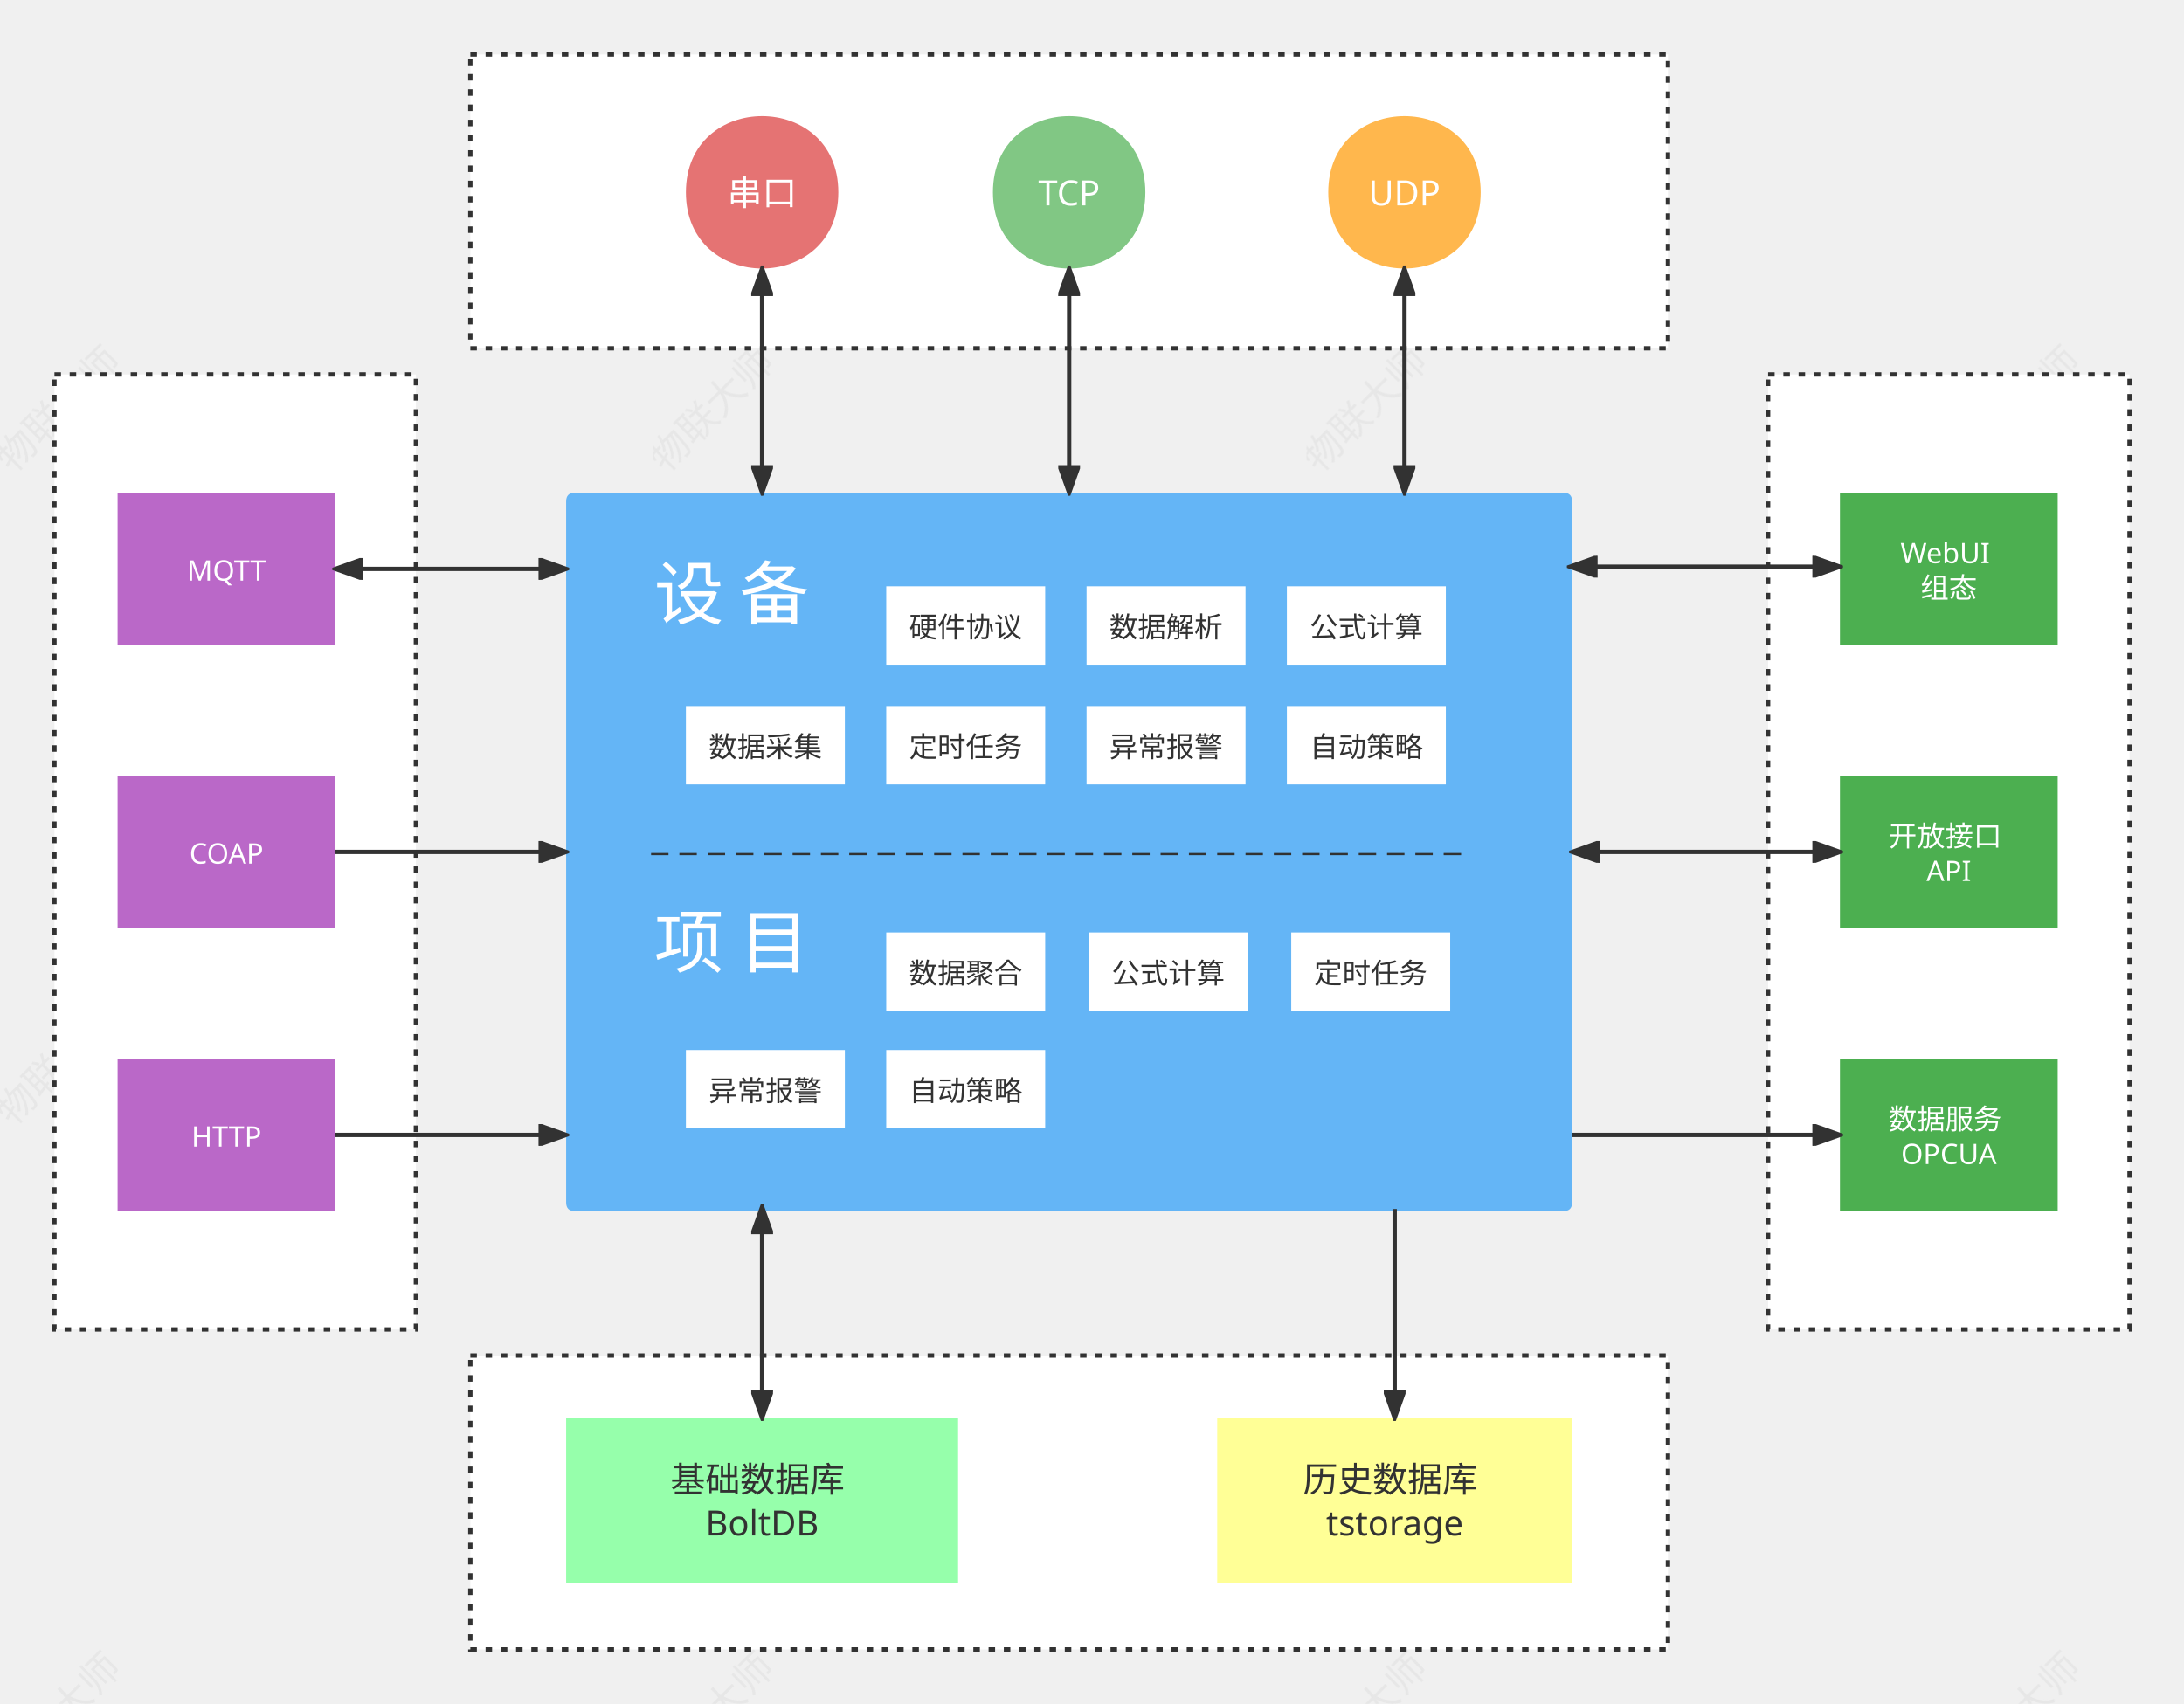
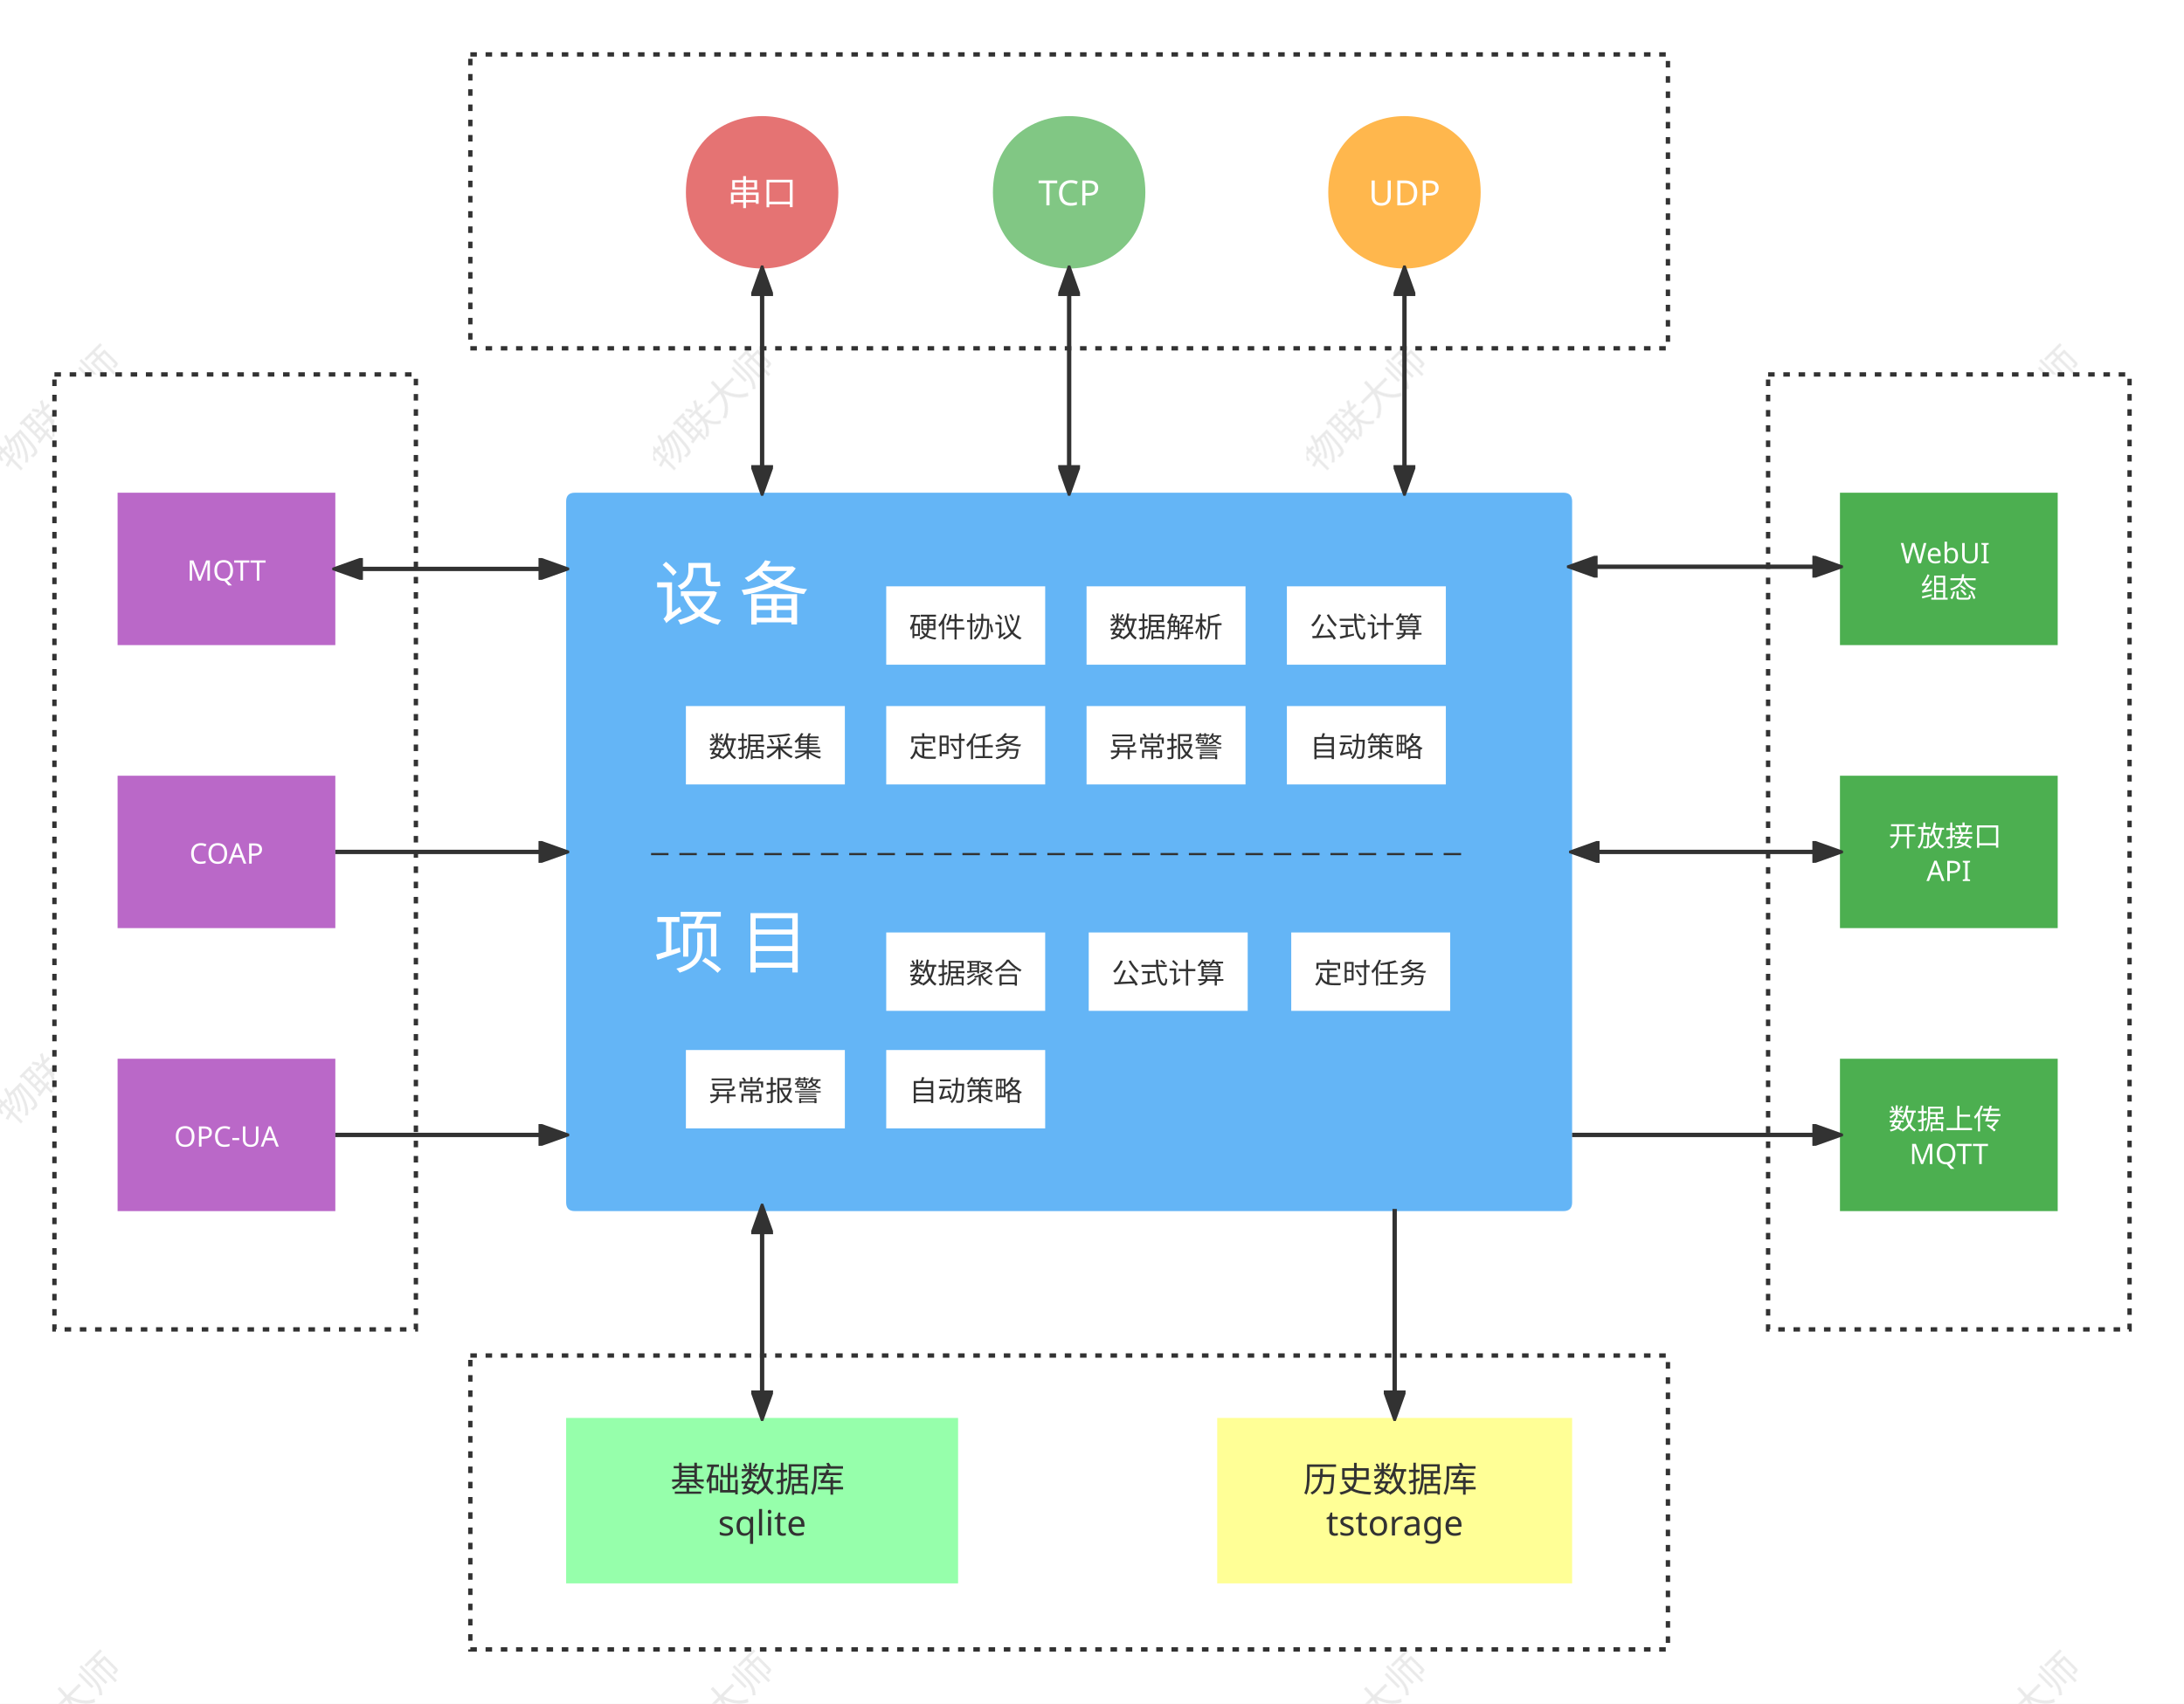
<svg xmlns="http://www.w3.org/2000/svg" id="SvgjsSvg1000" version="1.1" width="1003" height="782.667">
  <g id="downloadwatermarkid">
    <defs>
      <pattern patternUnits="userSpaceOnUse" id="pattern_mark_download" width="300" height="300">
-         <text x="0" y="96" fill="rgb(229,229,229,0.8)" font-size="18" transform="rotate(-45, 150, 150)">物联大师
-                 </text>
+         <text x="0" y="96" fill="rgb(229,229,229,0.8)" font-size="18" transform="rotate(-45, 150, 150)">物联大师</text>
      </pattern>
    </defs>
+     <g id="svgbackgroundid">
+       <defs />
+       <rect x="0" y="0" width="1003" height="782.667" fill="#ffffff" />
+     </g>
    <rect fill="url(#pattern_mark_download)" x="0" y="0" width="1003" height="782.667" id="rect_mark_download" pointer-events="none" />
  </g>
  <rect fill="url(#pattern_mark)" transform="translate(-12,-98.66667)" width="1050" height="1500" id="rect_mark" pointer-events="none" />
  <defs id="SvgjsDefs1001">
    <marker id="SvgjsMarker1063" markerWidth="14" markerHeight="10" refX="10" refY="5" viewBox="0 0 14 10" orient="auto" markerUnits="userSpaceOnUse" stroke-dasharray="0,0">
      <path id="SvgjsPath1064" d="M0 0L14 5L0 10L0 0 " fill="#323232" stroke="#323232" stroke-width="1" />
    </marker>
    <marker id="SvgjsMarker1067" markerWidth="14" markerHeight="10" refX="4" refY="5" viewBox="0 0 14 10" orient="auto" markerUnits="userSpaceOnUse" stroke-dasharray="0,0">
      <path id="SvgjsPath1068" d="M14 0L0 5L14 10L14 0 " fill="#323232" stroke="#323232" stroke-width="1" />
    </marker>
    <marker id="SvgjsMarker1069" markerWidth="14" markerHeight="10" refX="10" refY="5" viewBox="0 0 14 10" orient="auto" markerUnits="userSpaceOnUse" stroke-dasharray="0,0">
      <path id="SvgjsPath1070" d="M0 0L14 5L0 10L0 0 " fill="#323232" stroke="#323232" stroke-width="1" />
    </marker>
    <marker id="SvgjsMarker1073" markerWidth="14" markerHeight="10" refX="4" refY="5" viewBox="0 0 14 10" orient="auto" markerUnits="userSpaceOnUse" stroke-dasharray="0,0">
      <path id="SvgjsPath1074" d="M14 0L0 5L14 10L14 0 " fill="#323232" stroke="#323232" stroke-width="1" />
    </marker>
    <marker id="SvgjsMarker1075" markerWidth="14" markerHeight="10" refX="10" refY="5" viewBox="0 0 14 10" orient="auto" markerUnits="userSpaceOnUse" stroke-dasharray="0,0">
      <path id="SvgjsPath1076" d="M0 0L14 5L0 10L0 0 " fill="#323232" stroke="#323232" stroke-width="1" />
    </marker>
    <marker id="SvgjsMarker1079" markerWidth="14" markerHeight="10" refX="4" refY="5" viewBox="0 0 14 10" orient="auto" markerUnits="userSpaceOnUse" stroke-dasharray="0,0">
      <path id="SvgjsPath1080" d="M14 0L0 5L14 10L14 0 " fill="#323232" stroke="#323232" stroke-width="1" />
    </marker>
    <marker id="SvgjsMarker1081" markerWidth="14" markerHeight="10" refX="10" refY="5" viewBox="0 0 14 10" orient="auto" markerUnits="userSpaceOnUse" stroke-dasharray="0,0">
      <path id="SvgjsPath1082" d="M0 0L14 5L0 10L0 0 " fill="#323232" stroke="#323232" stroke-width="1" />
    </marker>
    <marker id="SvgjsMarker1085" markerWidth="14" markerHeight="10" refX="4" refY="5" viewBox="0 0 14 10" orient="auto" markerUnits="userSpaceOnUse" stroke-dasharray="0,0">
      <path id="SvgjsPath1086" d="M14 0L0 5L14 10L14 0 " fill="#323232" stroke="#323232" stroke-width="1" />
    </marker>
    <marker id="SvgjsMarker1087" markerWidth="14" markerHeight="10" refX="10" refY="5" viewBox="0 0 14 10" orient="auto" markerUnits="userSpaceOnUse" stroke-dasharray="0,0">
      <path id="SvgjsPath1088" d="M0 0L14 5L0 10L0 0 " fill="#323232" stroke="#323232" stroke-width="1" />
    </marker>
    <marker id="SvgjsMarker1109" markerWidth="14" markerHeight="10" refX="4" refY="5" viewBox="0 0 14 10" orient="auto" markerUnits="userSpaceOnUse" stroke-dasharray="0,0">
      <path id="SvgjsPath1110" d="M14 0L0 5L14 10L14 0 " fill="#323232" stroke="#323232" stroke-width="1" />
    </marker>
    <marker id="SvgjsMarker1111" markerWidth="14" markerHeight="10" refX="10" refY="5" viewBox="0 0 14 10" orient="auto" markerUnits="userSpaceOnUse" stroke-dasharray="0,0">
      <path id="SvgjsPath1112" d="M0 0L14 5L0 10L0 0 " fill="#323232" stroke="#323232" stroke-width="1" />
    </marker>
    <marker id="SvgjsMarker1115" markerWidth="14" markerHeight="10" refX="10" refY="5" viewBox="0 0 14 10" orient="auto" markerUnits="userSpaceOnUse" stroke-dasharray="0,0">
      <path id="SvgjsPath1116" d="M0 0L14 5L0 10L0 0 " fill="#323232" stroke="#323232" stroke-width="1" />
    </marker>
    <marker id="SvgjsMarker1119" markerWidth="14" markerHeight="10" refX="10" refY="5" viewBox="0 0 14 10" orient="auto" markerUnits="userSpaceOnUse" stroke-dasharray="0,0">
      <path id="SvgjsPath1120" d="M0 0L14 5L0 10L0 0 " fill="#323232" stroke="#323232" stroke-width="1" />
    </marker>
    <marker id="SvgjsMarker1131" markerWidth="14" markerHeight="10" refX="4" refY="5" viewBox="0 0 14 10" orient="auto" markerUnits="userSpaceOnUse" stroke-dasharray="0,0">
      <path id="SvgjsPath1132" d="M14 0L0 5L14 10L14 0 " fill="#323232" stroke="#323232" stroke-width="1" />
    </marker>
    <marker id="SvgjsMarker1133" markerWidth="14" markerHeight="10" refX="10" refY="5" viewBox="0 0 14 10" orient="auto" markerUnits="userSpaceOnUse" stroke-dasharray="0,0">
      <path id="SvgjsPath1134" d="M0 0L14 5L0 10L0 0 " fill="#323232" stroke="#323232" stroke-width="1" />
    </marker>
    <marker id="SvgjsMarker1153" markerWidth="14" markerHeight="10" refX="4" refY="5" viewBox="0 0 14 10" orient="auto" markerUnits="userSpaceOnUse" stroke-dasharray="0,0">
      <path id="SvgjsPath1154" d="M14 0L0 5L14 10L14 0 " fill="#323232" stroke="#323232" stroke-width="1" />
    </marker>
    <marker id="SvgjsMarker1155" markerWidth="14" markerHeight="10" refX="10" refY="5" viewBox="0 0 14 10" orient="auto" markerUnits="userSpaceOnUse" stroke-dasharray="0,0">
      <path id="SvgjsPath1156" d="M0 0L14 5L0 10L0 0 " fill="#323232" stroke="#323232" stroke-width="1" />
    </marker>
    <marker id="SvgjsMarker1159" markerWidth="14" markerHeight="10" refX="10" refY="5" viewBox="0 0 14 10" orient="auto" markerUnits="userSpaceOnUse" stroke-dasharray="0,0">
      <path id="SvgjsPath1160" d="M0 0L14 5L0 10L0 0 " fill="#323232" stroke="#323232" stroke-width="1" />
    </marker>
    <pattern patternUnits="userSpaceOnUse" id="pattern_mark" width="300" height="300">
      <text x="-50" y="150" fill="rgba(229,229,229,0.8)" font-size="18" transform="rotate(-45, 150, 150)" />
    </pattern>
  </defs>
  <g id="SvgjsG1007" transform="translate(812,172)">
    <path id="SvgjsPath1008" d="M0 0L166 0L166 438.667L0 438.667Z " stroke-dasharray="3,4" stroke="rgba(50,50,50,1)" stroke-width="2" fill-opacity="1" fill="#ffffff" />
    <g id="SvgjsG1009">
      <text id="SvgjsText1010" font-family="微软雅黑" text-anchor="middle" font-size="13px" width="146px" fill="#323232" font-weight="400" align="middle" lineheight="125%" font-style="" opacity="1" y="208.708" transform="rotate(0)" />
    </g>
  </g>
  <g id="SvgjsG1011" transform="translate(25,172)">
    <path id="SvgjsPath1012" d="M0 0L166 0L166 438.667L0 438.667Z " stroke-dasharray="3,4" stroke="rgba(50,50,50,1)" stroke-width="2" fill-opacity="1" fill="#ffffff" />
    <g id="SvgjsG1013">
      <text id="SvgjsText1014" font-family="微软雅黑" text-anchor="middle" font-size="13px" width="146px" fill="#323232" font-weight="400" align="middle" lineheight="125%" font-style="" opacity="1" y="208.708" transform="rotate(0)" />
    </g>
  </g>
  <g id="SvgjsG1015" transform="translate(216,622.6667)">
    <path id="SvgjsPath1016" d="M0 0L550 0L550 135L0 135Z " stroke-dasharray="3,4" stroke="rgba(50,50,50,1)" stroke-width="2" fill-opacity="1" fill="#ffffff" />
    <g id="SvgjsG1017">
      <text id="SvgjsText1018" font-family="微软雅黑" text-anchor="middle" font-size="13px" width="530px" fill="#323232" font-weight="400" align="middle" lineheight="125%" font-style="" opacity="1" y="56.875" transform="rotate(0)" />
    </g>
  </g>
-   <g id="SvgjsG1019" transform="translate(216,25)">
+   <g id="SvgjsG1019" transform="translate(216,24.99999)">
    <path id="SvgjsPath1020" d="M0 0L550 0L550 135L0 135Z " stroke-dasharray="3,4" stroke="rgba(50,50,50,1)" stroke-width="2" fill-opacity="1" fill="#ffffff" />
    <g id="SvgjsG1021">
      <text id="SvgjsText1022" font-family="微软雅黑" text-anchor="middle" font-size="13px" width="530px" fill="#323232" font-weight="400" align="middle" lineheight="125%" font-style="" opacity="1" y="56.875" transform="rotate(0)" />
    </g>
  </g>
  <g id="SvgjsG1023" transform="translate(260,226.3333)">
    <path id="SvgjsPath1024" d="M0 4Q0 0 4 0L458 0Q462 0 462 4L462 326Q462 330 458 330L4 330Q0 330 0 326Z " stroke="none" fill-opacity="1" fill="#64b5f6" />
    <g id="SvgjsG1025">
      <text id="SvgjsText1026" font-family="微软雅黑" text-anchor="middle" font-size="13px" width="442px" fill="#323232" font-weight="400" align="middle" lineheight="125%" font-style="" opacity="1" y="154.375" transform="rotate(0)" />
    </g>
  </g>
  <g id="SvgjsG1027" transform="translate(315,53.33333)">
    <path id="SvgjsPath1028" d="M0 35C0 -11.667 70 -11.667 70 35C70 81.667 0 81.667 0 35Z " stroke="none" fill-opacity="1" fill="#e57373" />
    <g id="SvgjsG1029">
      <text id="SvgjsText1030" font-family="微软雅黑" text-anchor="middle" font-size="16px" width="50px" fill="#ffffff" font-weight="400" align="middle" lineheight="125%" font-style="" opacity="1" y="21" transform="rotate(0)">
        <tspan id="SvgjsTspan1031" dy="20" x="35">
          <tspan id="SvgjsTspan1032" style="text-decoration:;">串口</tspan>
        </tspan>
      </text>
    </g>
  </g>
  <g id="SvgjsG1033" transform="translate(456,53.33333)">
    <path id="SvgjsPath1034" d="M0 35C0 -11.667 70 -11.667 70 35C70 81.667 0 81.667 0 35Z " stroke="none" fill-opacity="1" fill="#81c784" />
    <g id="SvgjsG1035">
      <text id="SvgjsText1036" font-family="微软雅黑" text-anchor="middle" font-size="16px" width="50px" fill="#ffffff" font-weight="400" align="middle" lineheight="125%" font-style="" opacity="1" y="21" transform="rotate(0)">
        <tspan id="SvgjsTspan1037" dy="20" x="35">
          <tspan id="SvgjsTspan1038" style="text-decoration:;">TCP</tspan>
        </tspan>
      </text>
    </g>
  </g>
  <g id="SvgjsG1039" transform="translate(610,53.33333)">
    <path id="SvgjsPath1040" d="M0 35C0 -11.667 70 -11.667 70 35C70 81.667 0 81.667 0 35Z " stroke="none" fill-opacity="1" fill="#ffb74d" />
    <g id="SvgjsG1041">
      <text id="SvgjsText1042" font-family="微软雅黑" text-anchor="middle" font-size="16px" width="50px" fill="#ffffff" font-weight="400" align="middle" lineheight="125%" font-style="" opacity="1" y="21" transform="rotate(0)">
        <tspan id="SvgjsTspan1043" dy="20" x="35">
          <tspan id="SvgjsTspan1044" style="text-decoration:;">UDP</tspan>
        </tspan>
      </text>
    </g>
  </g>
  <g id="SvgjsG1045" transform="translate(260,651.3333)">
    <path id="SvgjsPath1046" d="M0 0L180 0L180 76L0 76Z " stroke="none" fill-opacity="1" fill="#96ffab" />
    <g id="SvgjsG1047">
      <text id="SvgjsText1048" font-family="微软雅黑" text-anchor="middle" font-size="16px" width="160px" fill="#323232" font-weight="400" align="middle" lineheight="125%" font-style="" opacity="1" y="14" transform="rotate(0)">
        <tspan id="SvgjsTspan1049" dy="20" x="90">
          <tspan id="SvgjsTspan1050" style="text-decoration:;">基础数据库</tspan>
        </tspan>
        <tspan id="SvgjsTspan1051" dy="20" x="90">
-           <tspan id="SvgjsTspan1052" style="text-decoration:;">BoltDB</tspan>
+           <tspan id="SvgjsTspan1052" style="text-decoration:;">sqlite</tspan>
        </tspan>
      </text>
    </g>
  </g>
  <g id="SvgjsG1053" transform="translate(559,651.3333)">
    <path id="SvgjsPath1054" d="M0 0L163 0L163 76L0 76Z " stroke="none" fill-opacity="1" fill="#ffff96" />
    <g id="SvgjsG1055">
      <text id="SvgjsText1056" font-family="微软雅黑" text-anchor="middle" font-size="16px" width="143px" fill="#323232" font-weight="400" align="middle" lineheight="125%" font-style="" opacity="1" y="14" transform="rotate(0)">
        <tspan id="SvgjsTspan1057" dy="20" x="81.5">
          <tspan id="SvgjsTspan1058" style="text-decoration:;">历史数据库</tspan>
        </tspan>
        <tspan id="SvgjsTspan1059" dy="20" x="81.5">
          <tspan id="SvgjsTspan1060" style="text-decoration:;">tstorage</tspan>
        </tspan>
      </text>
    </g>
  </g>
  <g id="SvgjsG1061">
    <path id="SvgjsPath1062" d="M640.5 555.333L640.5 603.333L640.5 603.333L640.5 648.733 " stroke="#323232" stroke-width="2" fill="none" marker-end="url(#SvgjsMarker1063)" />
  </g>
  <g id="SvgjsG1065">
    <path id="SvgjsPath1066" d="M350 556.933L350 602.833L350 602.833L350 648.733 " stroke="#323232" stroke-width="2" fill="none" marker-start="url(#SvgjsMarker1067)" marker-end="url(#SvgjsMarker1069)" />
  </g>
  <g id="SvgjsG1071">
    <path id="SvgjsPath1072" d="M350 125.933L350 174.833L350 174.833L350 223.733 " stroke="#323232" stroke-width="2" fill="none" marker-start="url(#SvgjsMarker1073)" marker-end="url(#SvgjsMarker1075)" />
  </g>
  <g id="SvgjsG1077">
    <path id="SvgjsPath1078" d="M491 125.933L491 174.833L491 174.833L491 223.733 " stroke="#323232" stroke-width="2" fill="none" marker-start="url(#SvgjsMarker1079)" marker-end="url(#SvgjsMarker1081)" />
  </g>
  <g id="SvgjsG1083">
    <path id="SvgjsPath1084" d="M645 125.933L645 174.833L645 174.833L645 223.733 " stroke="#323232" stroke-width="2" fill="none" marker-start="url(#SvgjsMarker1085)" marker-end="url(#SvgjsMarker1087)" />
  </g>
  <g id="SvgjsG1089" transform="translate(54,226.3333)">
    <path id="SvgjsPath1090" d="M0 0L100 0L100 70L0 70Z " stroke="none" fill-opacity="1" fill="#ba68c8" />
    <g id="SvgjsG1091">
      <text id="SvgjsText1092" font-family="微软雅黑" text-anchor="middle" font-size="13px" width="80px" fill="#ffffff" font-weight="400" align="middle" lineheight="125%" font-style="" opacity="1" y="24.375" transform="rotate(0)">
        <tspan id="SvgjsTspan1093" dy="16" x="50">
          <tspan id="SvgjsTspan1094" style="text-decoration:;">MQTT</tspan>
        </tspan>
      </text>
    </g>
  </g>
  <g id="SvgjsG1095" transform="translate(54,486.3333)">
    <path id="SvgjsPath1096" d="M0 0L100 0L100 70L0 70Z " stroke="none" fill-opacity="1" fill="#ba68c8" />
    <g id="SvgjsG1097">
      <text id="SvgjsText1098" font-family="微软雅黑" text-anchor="middle" font-size="13px" width="80px" fill="#ffffff" font-weight="400" align="middle" lineheight="125%" font-style="" opacity="1" y="24.375" transform="rotate(0)">
        <tspan id="SvgjsTspan1099" dy="16" x="50">
-           <tspan id="SvgjsTspan1100" style="text-decoration:;">HTTP</tspan>
+           <tspan id="SvgjsTspan1100" style="text-decoration:;">OPC-UA</tspan>
        </tspan>
      </text>
    </g>
  </g>
  <g id="SvgjsG1101" transform="translate(54,356.3333)">
    <path id="SvgjsPath1102" d="M0 0L100 0L100 70L0 70Z " stroke="none" fill-opacity="1" fill="#ba68c8" />
    <g id="SvgjsG1103">
      <text id="SvgjsText1104" font-family="微软雅黑" text-anchor="middle" font-size="13px" width="80px" fill="#ffffff" font-weight="400" align="middle" lineheight="125%" font-style="" opacity="1" y="24.375" transform="rotate(0)">
        <tspan id="SvgjsTspan1105" dy="16" x="50">
          <tspan id="SvgjsTspan1106" style="text-decoration:;">COAP</tspan>
        </tspan>
      </text>
    </g>
  </g>
  <g id="SvgjsG1107">
    <path id="SvgjsPath1108" d="M156.6 261.333L257.4 261.333 " stroke="#323232" stroke-width="2" fill="none" marker-start="url(#SvgjsMarker1109)" marker-end="url(#SvgjsMarker1111)" />
  </g>
  <g id="SvgjsG1113">
    <path id="SvgjsPath1114" d="M154 391.333L257.4 391.333 " stroke="#323232" stroke-width="2" fill="none" marker-end="url(#SvgjsMarker1115)" />
  </g>
  <g id="SvgjsG1117">
    <path id="SvgjsPath1118" d="M154 521.333L257.4 521.333 " stroke="#323232" stroke-width="2" fill="none" marker-end="url(#SvgjsMarker1119)" />
  </g>
  <g id="SvgjsG1121" transform="translate(845,226.3333)">
    <path id="SvgjsPath1122" d="M0 0L100 0L100 70L0 70Z " stroke="none" fill-opacity="1" fill="#4caf50" />
    <g id="SvgjsG1123">
      <text id="SvgjsText1124" font-family="微软雅黑" text-anchor="middle" font-size="13px" width="80px" fill="#ffffff" font-weight="400" align="middle" lineheight="125%" font-style="" opacity="1" y="16.375" transform="rotate(0)">
        <tspan id="SvgjsTspan1125" dy="16" x="50">
          <tspan id="SvgjsTspan1126" style="text-decoration:;">WebUI</tspan>
        </tspan>
        <tspan id="SvgjsTspan1127" dy="16" x="50">
          <tspan id="SvgjsTspan1128" style="text-decoration:;">组态</tspan>
        </tspan>
      </text>
    </g>
  </g>
  <g id="SvgjsG1129">
    <path id="SvgjsPath1130" d="M723.6 260.333L842.4 260.333 " stroke="#323232" stroke-width="2" fill="none" marker-start="url(#SvgjsMarker1131)" marker-end="url(#SvgjsMarker1133)" />
  </g>
  <g id="SvgjsG1135" transform="translate(845,356.3333)">
    <path id="SvgjsPath1136" d="M0 0L100 0L100 70L0 70Z " stroke="none" fill-opacity="1" fill="#4caf50" />
    <g id="SvgjsG1137">
      <text id="SvgjsText1138" font-family="微软雅黑" text-anchor="middle" font-size="13px" width="80px" fill="#ffffff" font-weight="400" align="middle" lineheight="125%" font-style="" opacity="1" y="16.375" transform="rotate(0)">
        <tspan id="SvgjsTspan1139" dy="16" x="50">
          <tspan id="SvgjsTspan1140" style="text-decoration:;">开放接口</tspan>
        </tspan>
        <tspan id="SvgjsTspan1141" dy="16" x="50">
          <tspan id="SvgjsTspan1142" style="text-decoration:;">API</tspan>
        </tspan>
      </text>
    </g>
  </g>
  <g id="SvgjsG1143" transform="translate(845,486.3333)">
    <path id="SvgjsPath1144" d="M0 0L100 0L100 70L0 70Z " stroke="none" fill-opacity="1" fill="#4caf50" />
    <g id="SvgjsG1145">
      <text id="SvgjsText1146" font-family="微软雅黑" text-anchor="middle" font-size="13px" width="80px" fill="#ffffff" font-weight="400" align="middle" lineheight="125%" font-style="" opacity="1" y="16.375" transform="rotate(0)">
        <tspan id="SvgjsTspan1147" dy="16" x="50">
-           <tspan id="SvgjsTspan1148" style="text-decoration:;">数据服务</tspan>
+           <tspan id="SvgjsTspan1148" style="text-decoration:;">数据上传</tspan>
        </tspan>
        <tspan id="SvgjsTspan1149" dy="16" x="50">
-           <tspan id="SvgjsTspan1150" style="text-decoration:;">OPCUA</tspan>
+           <tspan id="SvgjsTspan1150" style="text-decoration:;">MQTT</tspan>
        </tspan>
      </text>
    </g>
  </g>
  <g id="SvgjsG1151">
    <path id="SvgjsPath1152" d="M724.6 391.333L842.4 391.333 " stroke="#323232" stroke-width="2" fill="none" marker-start="url(#SvgjsMarker1153)" marker-end="url(#SvgjsMarker1155)" />
  </g>
  <g id="SvgjsG1157">
    <path id="SvgjsPath1158" d="M722 521.333L842.4 521.333 " stroke="#323232" stroke-width="2" fill="none" marker-end="url(#SvgjsMarker1159)" />
  </g>
  <g id="SvgjsG1161" transform="translate(407,269.3333)">
    <path id="SvgjsPath1162" d="M0 0L73 0L73 36L0 36Z " stroke="none" fill-opacity="1" fill="#ffffff" />
    <g id="SvgjsG1163">
      <text id="SvgjsText1164" font-family="微软雅黑" text-anchor="middle" font-size="13px" width="53px" fill="#323232" font-weight="400" align="middle" lineheight="125%" font-style="" opacity="1" y="7.375" transform="rotate(0)">
        <tspan id="SvgjsTspan1165" dy="16" x="36.5">
          <tspan id="SvgjsTspan1166" style="text-decoration:;">硬件协议</tspan>
        </tspan>
      </text>
    </g>
  </g>
  <g id="SvgjsG1167" transform="translate(499,269.3333)">
    <path id="SvgjsPath1168" d="M0 0L73 0L73 36L0 36Z " stroke="none" fill-opacity="1" fill="#ffffff" />
    <g id="SvgjsG1169">
      <text id="SvgjsText1170" font-family="微软雅黑" text-anchor="middle" font-size="13px" width="53px" fill="#323232" font-weight="400" align="middle" lineheight="125%" font-style="" opacity="1" y="7.375" transform="rotate(0)">
        <tspan id="SvgjsTspan1171" dy="16" x="36.5">
          <tspan id="SvgjsTspan1172" style="text-decoration:;">数据解析</tspan>
        </tspan>
      </text>
    </g>
  </g>
  <g id="SvgjsG1173" transform="translate(591,269.3333)">
    <path id="SvgjsPath1174" d="M0 0L73 0L73 36L0 36Z " stroke="none" fill-opacity="1" fill="#ffffff" />
    <g id="SvgjsG1175">
      <text id="SvgjsText1176" font-family="微软雅黑" text-anchor="middle" font-size="13px" width="53px" fill="#323232" font-weight="400" align="middle" lineheight="125%" font-style="" opacity="1" y="7.375" transform="rotate(0)">
        <tspan id="SvgjsTspan1177" dy="16" x="36.5">
          <tspan id="SvgjsTspan1178" style="text-decoration:;">公式计算</tspan>
        </tspan>
      </text>
    </g>
  </g>
  <g id="SvgjsG1179" transform="translate(407,324.3333)">
    <path id="SvgjsPath1180" d="M0 0L73 0L73 36L0 36Z " stroke="none" fill-opacity="1" fill="#ffffff" />
    <g id="SvgjsG1181">
      <text id="SvgjsText1182" font-family="微软雅黑" text-anchor="middle" font-size="13px" width="53px" fill="#323232" font-weight="400" align="middle" lineheight="125%" font-style="" opacity="1" y="7.375" transform="rotate(0)">
        <tspan id="SvgjsTspan1183" dy="16" x="36.5">
          <tspan id="SvgjsTspan1184" style="text-decoration:;">定时任务</tspan>
        </tspan>
      </text>
    </g>
  </g>
  <g id="SvgjsG1185" transform="translate(499,324.3333)">
    <path id="SvgjsPath1186" d="M0 0L73 0L73 36L0 36Z " stroke="none" fill-opacity="1" fill="#ffffff" />
    <g id="SvgjsG1187">
      <text id="SvgjsText1188" font-family="微软雅黑" text-anchor="middle" font-size="13px" width="53px" fill="#323232" font-weight="400" align="middle" lineheight="125%" font-style="" opacity="1" y="7.375" transform="rotate(0)">
        <tspan id="SvgjsTspan1189" dy="16" x="36.5">
          <tspan id="SvgjsTspan1190" style="text-decoration:;">异常报警</tspan>
        </tspan>
      </text>
    </g>
  </g>
  <g id="SvgjsG1191" transform="translate(407,428.3333)">
    <path id="SvgjsPath1192" d="M0 0L73 0L73 36L0 36Z " stroke="none" fill-opacity="1" fill="#ffffff" />
    <g id="SvgjsG1193">
      <text id="SvgjsText1194" font-family="微软雅黑" text-anchor="middle" font-size="13px" width="53px" fill="#323232" font-weight="400" align="middle" lineheight="125%" font-style="" opacity="1" y="7.375" transform="rotate(0)">
        <tspan id="SvgjsTspan1195" dy="16" x="36.5">
          <tspan id="SvgjsTspan1196" style="text-decoration:;">数据聚合</tspan>
        </tspan>
      </text>
    </g>
  </g>
  <g id="SvgjsG1197" transform="translate(591,324.3333)">
    <path id="SvgjsPath1198" d="M0 0L73 0L73 36L0 36Z " stroke="none" fill-opacity="1" fill="#ffffff" />
    <g id="SvgjsG1199">
      <text id="SvgjsText1200" font-family="微软雅黑" text-anchor="middle" font-size="13px" width="53px" fill="#323232" font-weight="400" align="middle" lineheight="125%" font-style="" opacity="1" y="7.375" transform="rotate(0)">
        <tspan id="SvgjsTspan1201" dy="16" x="36.5">
          <tspan id="SvgjsTspan1202" style="text-decoration:;">自动策略</tspan>
        </tspan>
      </text>
    </g>
  </g>
  <g id="SvgjsG1203" transform="translate(315,324.3333)">
    <path id="SvgjsPath1204" d="M0 0L73 0L73 36L0 36Z " stroke="none" fill-opacity="1" fill="#ffffff" />
    <g id="SvgjsG1205">
      <text id="SvgjsText1206" font-family="微软雅黑" text-anchor="middle" font-size="13px" width="53px" fill="#323232" font-weight="400" align="middle" lineheight="125%" font-style="" opacity="1" y="7.375" transform="rotate(0)">
        <tspan id="SvgjsTspan1207" dy="16" x="36.5">
          <tspan id="SvgjsTspan1208" style="text-decoration:;">数据采集</tspan>
        </tspan>
      </text>
    </g>
  </g>
  <g id="SvgjsG1209" transform="translate(593,428.3333)">
    <path id="SvgjsPath1210" d="M0 0L73 0L73 36L0 36Z " stroke="none" fill-opacity="1" fill="#ffffff" />
    <g id="SvgjsG1211">
      <text id="SvgjsText1212" font-family="微软雅黑" text-anchor="middle" font-size="13px" width="53px" fill="#323232" font-weight="400" align="middle" lineheight="125%" font-style="" opacity="1" y="7.375" transform="rotate(0)">
        <tspan id="SvgjsTspan1213" dy="16" x="36.5">
          <tspan id="SvgjsTspan1214" style="text-decoration:;">定时任务</tspan>
        </tspan>
      </text>
    </g>
  </g>
  <g id="SvgjsG1215" transform="translate(315,482.3333)">
    <path id="SvgjsPath1216" d="M0 0L73 0L73 36L0 36Z " stroke="none" fill-opacity="1" fill="#ffffff" />
    <g id="SvgjsG1217">
      <text id="SvgjsText1218" font-family="微软雅黑" text-anchor="middle" font-size="13px" width="53px" fill="#323232" font-weight="400" align="middle" lineheight="125%" font-style="" opacity="1" y="7.375" transform="rotate(0)">
        <tspan id="SvgjsTspan1219" dy="16" x="36.5">
          <tspan id="SvgjsTspan1220" style="text-decoration:;">异常报警</tspan>
        </tspan>
      </text>
    </g>
  </g>
  <g id="SvgjsG1221" transform="translate(407,482.3333)">
    <path id="SvgjsPath1222" d="M0 0L73 0L73 36L0 36Z " stroke="none" fill-opacity="1" fill="#ffffff" />
    <g id="SvgjsG1223">
      <text id="SvgjsText1224" font-family="微软雅黑" text-anchor="middle" font-size="13px" width="53px" fill="#323232" font-weight="400" align="middle" lineheight="125%" font-style="" opacity="1" y="7.375" transform="rotate(0)">
        <tspan id="SvgjsTspan1225" dy="16" x="36.5">
          <tspan id="SvgjsTspan1226" style="text-decoration:;">自动策略</tspan>
        </tspan>
      </text>
    </g>
  </g>
  <g id="SvgjsG1227" transform="translate(500,428.3333)">
    <path id="SvgjsPath1228" d="M0 0L73 0L73 36L0 36Z " stroke="none" fill-opacity="1" fill="#ffffff" />
    <g id="SvgjsG1229">
      <text id="SvgjsText1230" font-family="微软雅黑" text-anchor="middle" font-size="13px" width="53px" fill="#323232" font-weight="400" align="middle" lineheight="125%" font-style="" opacity="1" y="7.375" transform="rotate(0)">
        <tspan id="SvgjsTspan1231" dy="16" x="36.5">
          <tspan id="SvgjsTspan1232" style="text-decoration:;">公式计算</tspan>
        </tspan>
      </text>
    </g>
  </g>
  <g id="SvgjsG1233">
    <path id="SvgjsPath1234" d="M299 392.333L487.5 392.333L487.5 392.333L676 392.333 " stroke-dasharray="8,5" stroke="#323232" stroke-width="1" fill="none" />
  </g>
  <g id="SvgjsG1235" transform="translate(276,252.3333)">
    <path id="SvgjsPath1236" d="M0 0L120 0L120 40L0 40Z " stroke="none" fill="none" />
    <g id="SvgjsG1237">
      <text id="SvgjsText1238" font-family="微软雅黑" text-anchor="middle" font-size="32px" width="120px" fill="#ffffff" font-weight="400" align="middle" lineheight="125%" font-style="" opacity="1" y="-8" transform="rotate(0)">
        <tspan id="SvgjsTspan1239" dy="40" x="60">
          <tspan id="SvgjsTspan1240" style="text-decoration:;">设 备</tspan>
        </tspan>
      </text>
    </g>
  </g>
  <g id="SvgjsG1241" transform="translate(276,412.3333)">
    <path id="SvgjsPath1242" d="M0 0L120 0L120 40L0 40Z " stroke="none" fill="none" />
    <g id="SvgjsG1243">
      <text id="SvgjsText1244" font-family="微软雅黑" text-anchor="middle" font-size="32px" width="120px" fill="#ffffff" font-weight="400" align="middle" lineheight="125%" font-style="" opacity="1" y="-8" transform="rotate(0)">
        <tspan id="SvgjsTspan1245" dy="40" x="60">
          <tspan id="SvgjsTspan1246" style="text-decoration:;">项 目</tspan>
        </tspan>
      </text>
    </g>
  </g>
</svg>
